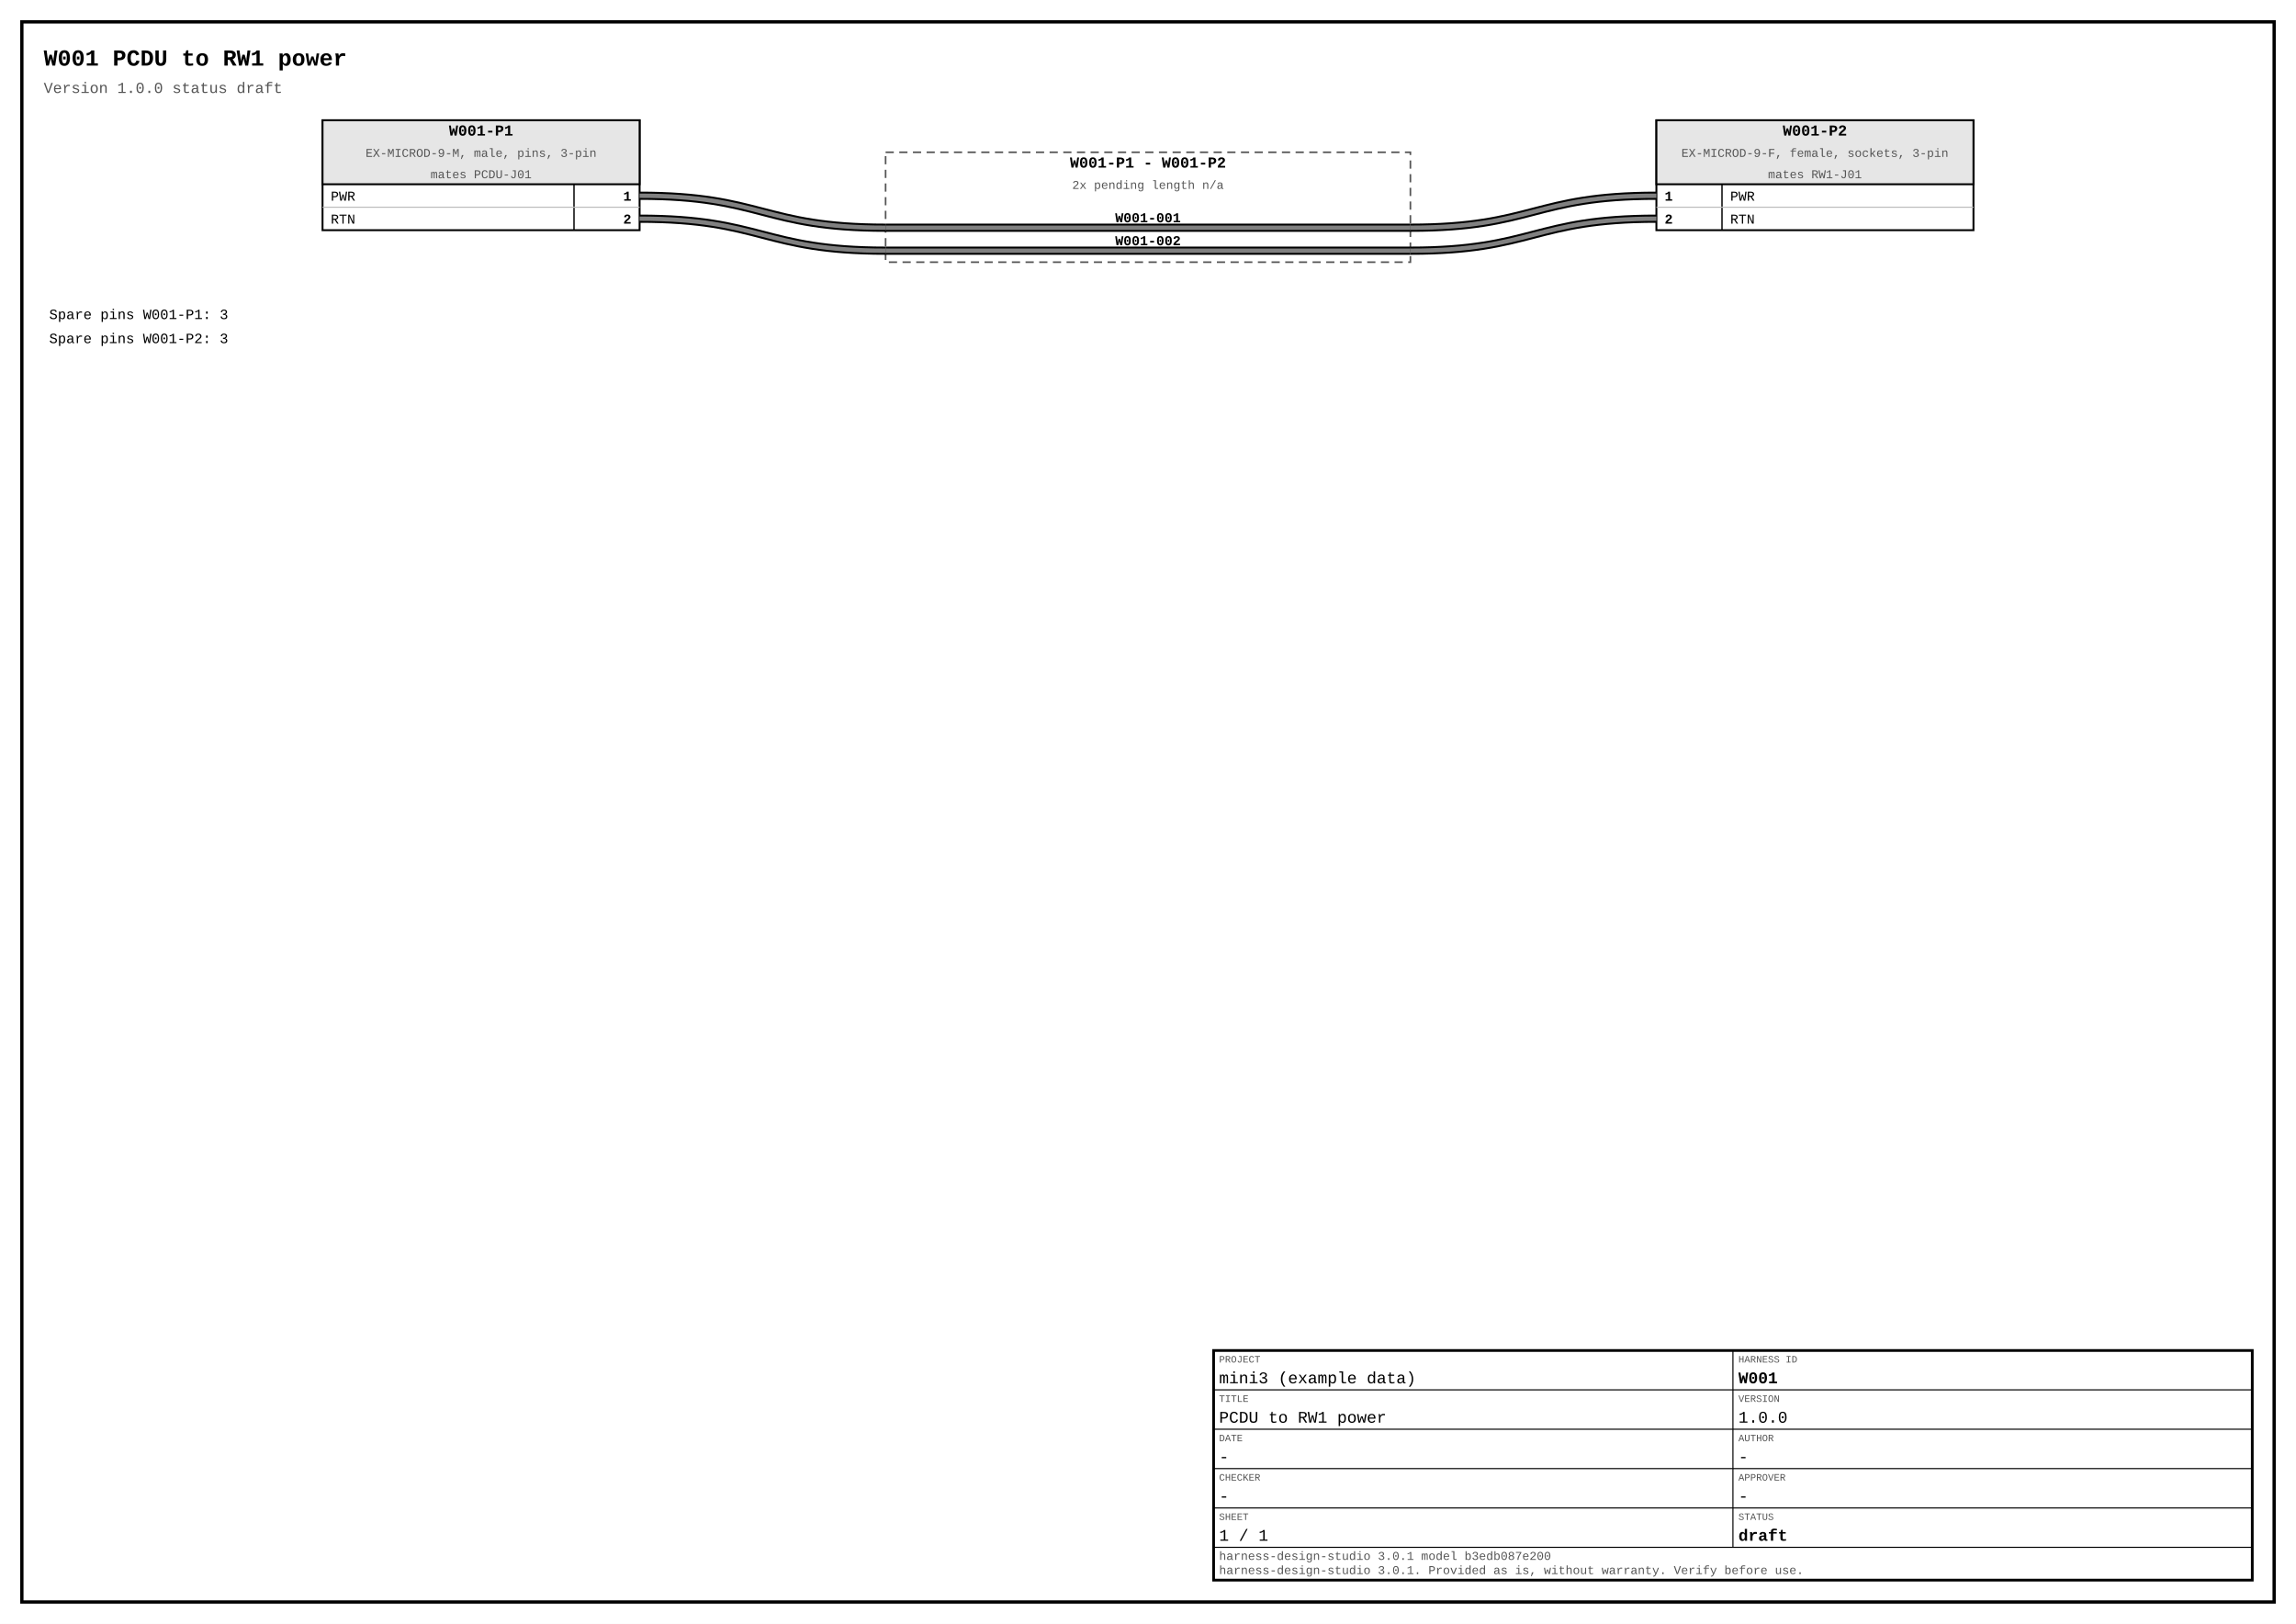
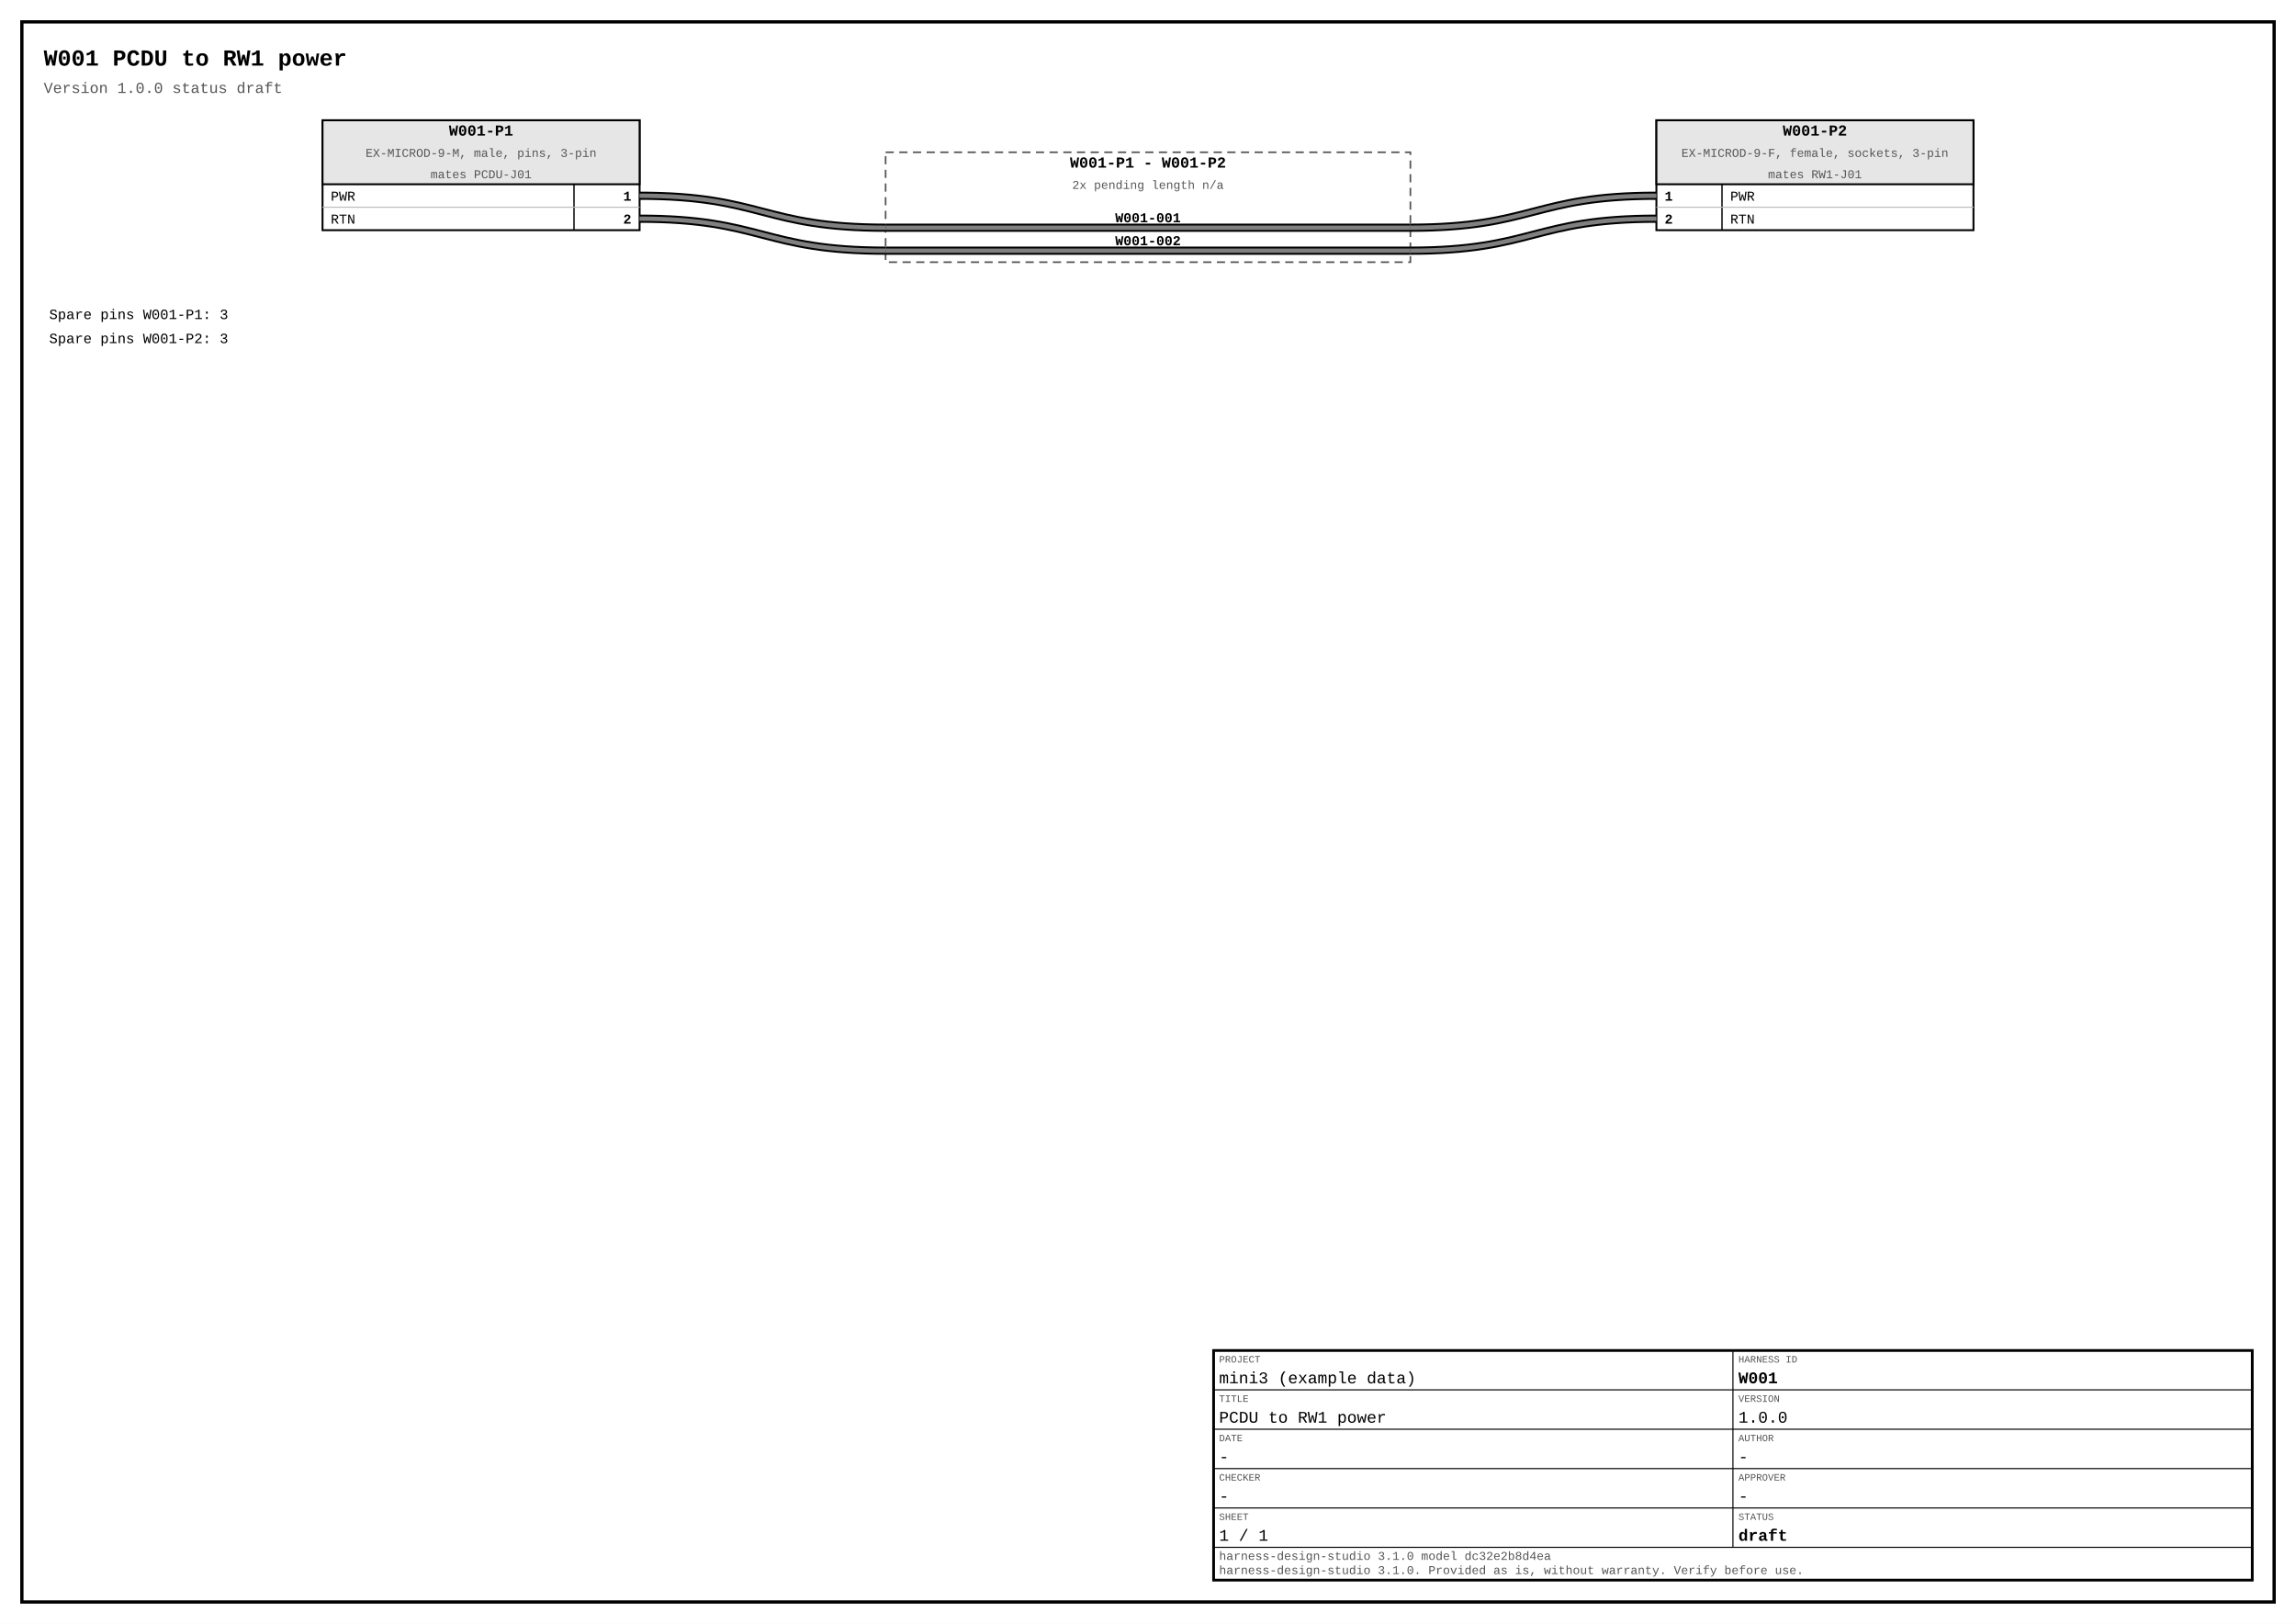
<svg xmlns="http://www.w3.org/2000/svg" width="420mm" height="297mm" viewBox="0 0 420 297" font-family="Courier New, Courier, monospace">
  <rect x="0" y="0" width="420" height="297" fill="#ffffff" />
  <rect x="4" y="4" width="412" height="289" fill="none" stroke="#000000" stroke-width="0.6" />
  <text x="8" y="12" font-size="4.2" font-weight="bold" text-anchor="start" fill="#000000">W001  PCDU to RW1 power</text>
  <text x="8" y="17" font-size="2.8" text-anchor="start" fill="#555555">Version 1.0.0  status draft</text>
  <rect x="59" y="22" width="58" height="20.1" fill="#ffffff" stroke="#000000" stroke-width="0.35" />
  <rect x="59" y="22" width="58" height="11.7" fill="#e6e6e6" stroke="#000000" stroke-width="0.35" />
  <text x="88" y="24.8" font-size="2.8" font-weight="bold" text-anchor="middle" fill="#000000">W001-P1</text>
  <text x="88" y="28.7" font-size="2.2" text-anchor="middle" fill="#555555">EX-MICROD-9-M, male, pins, 3-pin</text>
  <text x="88" y="32.6" font-size="2.2" text-anchor="middle" fill="#555555">mates PCDU-J01</text>
  <line x1="105" y1="33.7" x2="105" y2="42.1" stroke="#000000" stroke-width="0.25" />
  <line x1="59" y1="37.9" x2="117" y2="37.9" stroke="#bbbbbb" stroke-width="0.2" />
  <text x="60.5" y="36.7" font-size="2.5" text-anchor="start" fill="#000000" data-ref="sig/W001-P1/1">PWR</text>
  <text x="115.5" y="36.7" font-size="2.5" font-weight="bold" text-anchor="end" fill="#000000" data-ref="pin/W001-P1/1">1</text>
  <text x="60.5" y="40.9" font-size="2.5" text-anchor="start" fill="#000000" data-ref="sig/W001-P1/2">RTN</text>
  <text x="115.5" y="40.9" font-size="2.5" font-weight="bold" text-anchor="end" fill="#000000" data-ref="pin/W001-P1/2">2</text>
  <rect x="303" y="22" width="58" height="20.1" fill="#ffffff" stroke="#000000" stroke-width="0.35" />
  <rect x="303" y="22" width="58" height="11.7" fill="#e6e6e6" stroke="#000000" stroke-width="0.35" />
  <text x="332" y="24.8" font-size="2.8" font-weight="bold" text-anchor="middle" fill="#000000">W001-P2</text>
  <text x="332" y="28.7" font-size="2.2" text-anchor="middle" fill="#555555">EX-MICROD-9-F, female, sockets, 3-pin</text>
  <text x="332" y="32.6" font-size="2.2" text-anchor="middle" fill="#555555">mates RW1-J01</text>
  <line x1="315" y1="33.7" x2="315" y2="42.1" stroke="#000000" stroke-width="0.25" />
  <line x1="303" y1="37.9" x2="361" y2="37.9" stroke="#bbbbbb" stroke-width="0.2" />
  <text x="304.5" y="36.7" font-size="2.5" font-weight="bold" text-anchor="start" fill="#000000" data-ref="pin/W001-P2/1">1</text>
  <text x="316.5" y="36.7" font-size="2.5" text-anchor="start" fill="#000000" data-ref="sig/W001-P2/1">PWR</text>
  <text x="304.5" y="40.9" font-size="2.5" font-weight="bold" text-anchor="start" fill="#000000" data-ref="pin/W001-P2/2">2</text>
  <text x="316.5" y="40.9" font-size="2.5" text-anchor="start" fill="#000000" data-ref="sig/W001-P2/2">RTN</text>
  <rect x="162" y="27.85" width="96" height="20.1" fill="none" stroke="#555555" stroke-width="0.3" stroke-dasharray="1.5 1" />
  <text x="210" y="30.65" font-size="2.8" font-weight="bold" text-anchor="middle" fill="#000000">W001-P1 - W001-P2</text>
  <text x="210" y="34.55" font-size="2.2" text-anchor="middle" fill="#555555">2x  pending  length n/a</text>
  <path d="M 117 35.8 C 139.5 35.8 139.5 41.65 162 41.65" fill="none" stroke="#000000" stroke-width="1.5" />
  <line x1="162" y1="41.65" x2="258" y2="41.65" stroke="#000000" stroke-width="1.5" />
  <path d="M 258 41.65 C 280.5 41.65 280.5 35.8 303 35.8" fill="none" stroke="#000000" stroke-width="1.5" />
  <path d="M 117 35.8 C 139.5 35.8 139.5 41.65 162 41.65" fill="none" stroke="#808080" stroke-width="0.8" />
  <line x1="162" y1="41.65" x2="258" y2="41.65" stroke="#808080" stroke-width="0.8" />
  <path d="M 258 41.65 C 280.5 41.65 280.5 35.8 303 35.8" fill="none" stroke="#808080" stroke-width="0.8" />
  <text x="210" y="40.65" font-size="2.5" font-weight="bold" text-anchor="middle" fill="#000000">W001-001</text>
  <path d="M 117 40 C 139.5 40 139.5 45.85 162 45.85" fill="none" stroke="#000000" stroke-width="1.5" />
  <line x1="162" y1="45.85" x2="258" y2="45.85" stroke="#000000" stroke-width="1.5" />
  <path d="M 258 45.85 C 280.5 45.85 280.5 40 303 40" fill="none" stroke="#000000" stroke-width="1.5" />
  <path d="M 117 40 C 139.5 40 139.5 45.85 162 45.85" fill="none" stroke="#808080" stroke-width="0.8" />
  <line x1="162" y1="45.85" x2="258" y2="45.85" stroke="#808080" stroke-width="0.8" />
  <path d="M 258 45.85 C 280.5 45.85 280.5 40 303 40" fill="none" stroke="#808080" stroke-width="0.8" />
  <text x="210" y="44.85" font-size="2.5" font-weight="bold" text-anchor="middle" fill="#000000">W001-002</text>
  <text x="9" y="58.35" font-size="2.6" text-anchor="start" fill="#000000">Spare pins W001-P1: 3</text>
  <text x="9" y="62.75" font-size="2.6" text-anchor="start" fill="#000000">Spare pins W001-P2: 3</text>
  <rect x="222" y="247" width="190" height="42" fill="none" stroke="#000000" stroke-width="0.5" />
  <line x1="222" y1="247" x2="317" y2="247" stroke="#000000" stroke-width="0.2" />
  <text x="223" y="249.2" font-size="1.8" text-anchor="start" fill="#555555">PROJECT</text>
  <text x="223" y="253" font-size="3" text-anchor="start" fill="#000000">mini3 (example data)</text>
  <line x1="317" y1="247" x2="412" y2="247" stroke="#000000" stroke-width="0.2" />
  <text x="318" y="249.2" font-size="1.8" text-anchor="start" fill="#555555">HARNESS ID</text>
  <text x="318" y="253" font-size="3" font-weight="bold" text-anchor="start" fill="#000000">W001</text>
  <line x1="222" y1="254.2" x2="317" y2="254.2" stroke="#000000" stroke-width="0.2" />
  <text x="223" y="256.4" font-size="1.8" text-anchor="start" fill="#555555">TITLE</text>
  <text x="223" y="260.2" font-size="3" text-anchor="start" fill="#000000">PCDU to RW1 power</text>
  <line x1="317" y1="254.2" x2="412" y2="254.2" stroke="#000000" stroke-width="0.2" />
  <text x="318" y="256.4" font-size="1.8" text-anchor="start" fill="#555555">VERSION</text>
  <text x="318" y="260.2" font-size="3" text-anchor="start" fill="#000000">1.0.0</text>
  <line x1="222" y1="261.4" x2="317" y2="261.4" stroke="#000000" stroke-width="0.2" />
  <text x="223" y="263.6" font-size="1.8" text-anchor="start" fill="#555555">DATE</text>
  <text x="223" y="267.4" font-size="3" text-anchor="start" fill="#000000">-</text>
  <line x1="317" y1="261.4" x2="412" y2="261.4" stroke="#000000" stroke-width="0.2" />
  <text x="318" y="263.6" font-size="1.8" text-anchor="start" fill="#555555">AUTHOR</text>
  <text x="318" y="267.4" font-size="3" text-anchor="start" fill="#000000">-</text>
  <line x1="222" y1="268.6" x2="317" y2="268.6" stroke="#000000" stroke-width="0.2" />
  <text x="223" y="270.8" font-size="1.8" text-anchor="start" fill="#555555">CHECKER</text>
  <text x="223" y="274.6" font-size="3" text-anchor="start" fill="#000000">-</text>
  <line x1="317" y1="268.6" x2="412" y2="268.6" stroke="#000000" stroke-width="0.2" />
  <text x="318" y="270.8" font-size="1.8" text-anchor="start" fill="#555555">APPROVER</text>
  <text x="318" y="274.6" font-size="3" text-anchor="start" fill="#000000">-</text>
  <line x1="222" y1="275.8" x2="317" y2="275.8" stroke="#000000" stroke-width="0.2" />
  <text x="223" y="278" font-size="1.8" text-anchor="start" fill="#555555">SHEET</text>
  <text x="223" y="281.8" font-size="3" text-anchor="start" fill="#000000">1 / 1</text>
  <line x1="317" y1="275.8" x2="412" y2="275.8" stroke="#000000" stroke-width="0.2" />
  <text x="318" y="278" font-size="1.8" text-anchor="start" fill="#555555">STATUS</text>
  <text x="318" y="281.8" font-size="3" font-weight="bold" text-anchor="start" fill="#000000">draft</text>
  <line x1="317" y1="247" x2="317" y2="283" stroke="#000000" stroke-width="0.2" />
  <line x1="222" y1="283" x2="412" y2="283" stroke="#000000" stroke-width="0.2" />
-   <text x="223" y="285.3" font-size="2.2" text-anchor="start" fill="#555555">harness-design-studio 3.0.1 model b3edb087e200</text>
-   <text x="223" y="287.9" font-size="2.2" text-anchor="start" fill="#555555">harness-design-studio 3.0.1. Provided as is, without warranty. Verify before use.</text>
+   <text x="223" y="285.3" font-size="2.2" text-anchor="start" fill="#555555">harness-design-studio 3.1.0 model dc32e2b8d4ea</text>
+   <text x="223" y="287.9" font-size="2.2" text-anchor="start" fill="#555555">harness-design-studio 3.1.0. Provided as is, without warranty. Verify before use.</text>
</svg>
